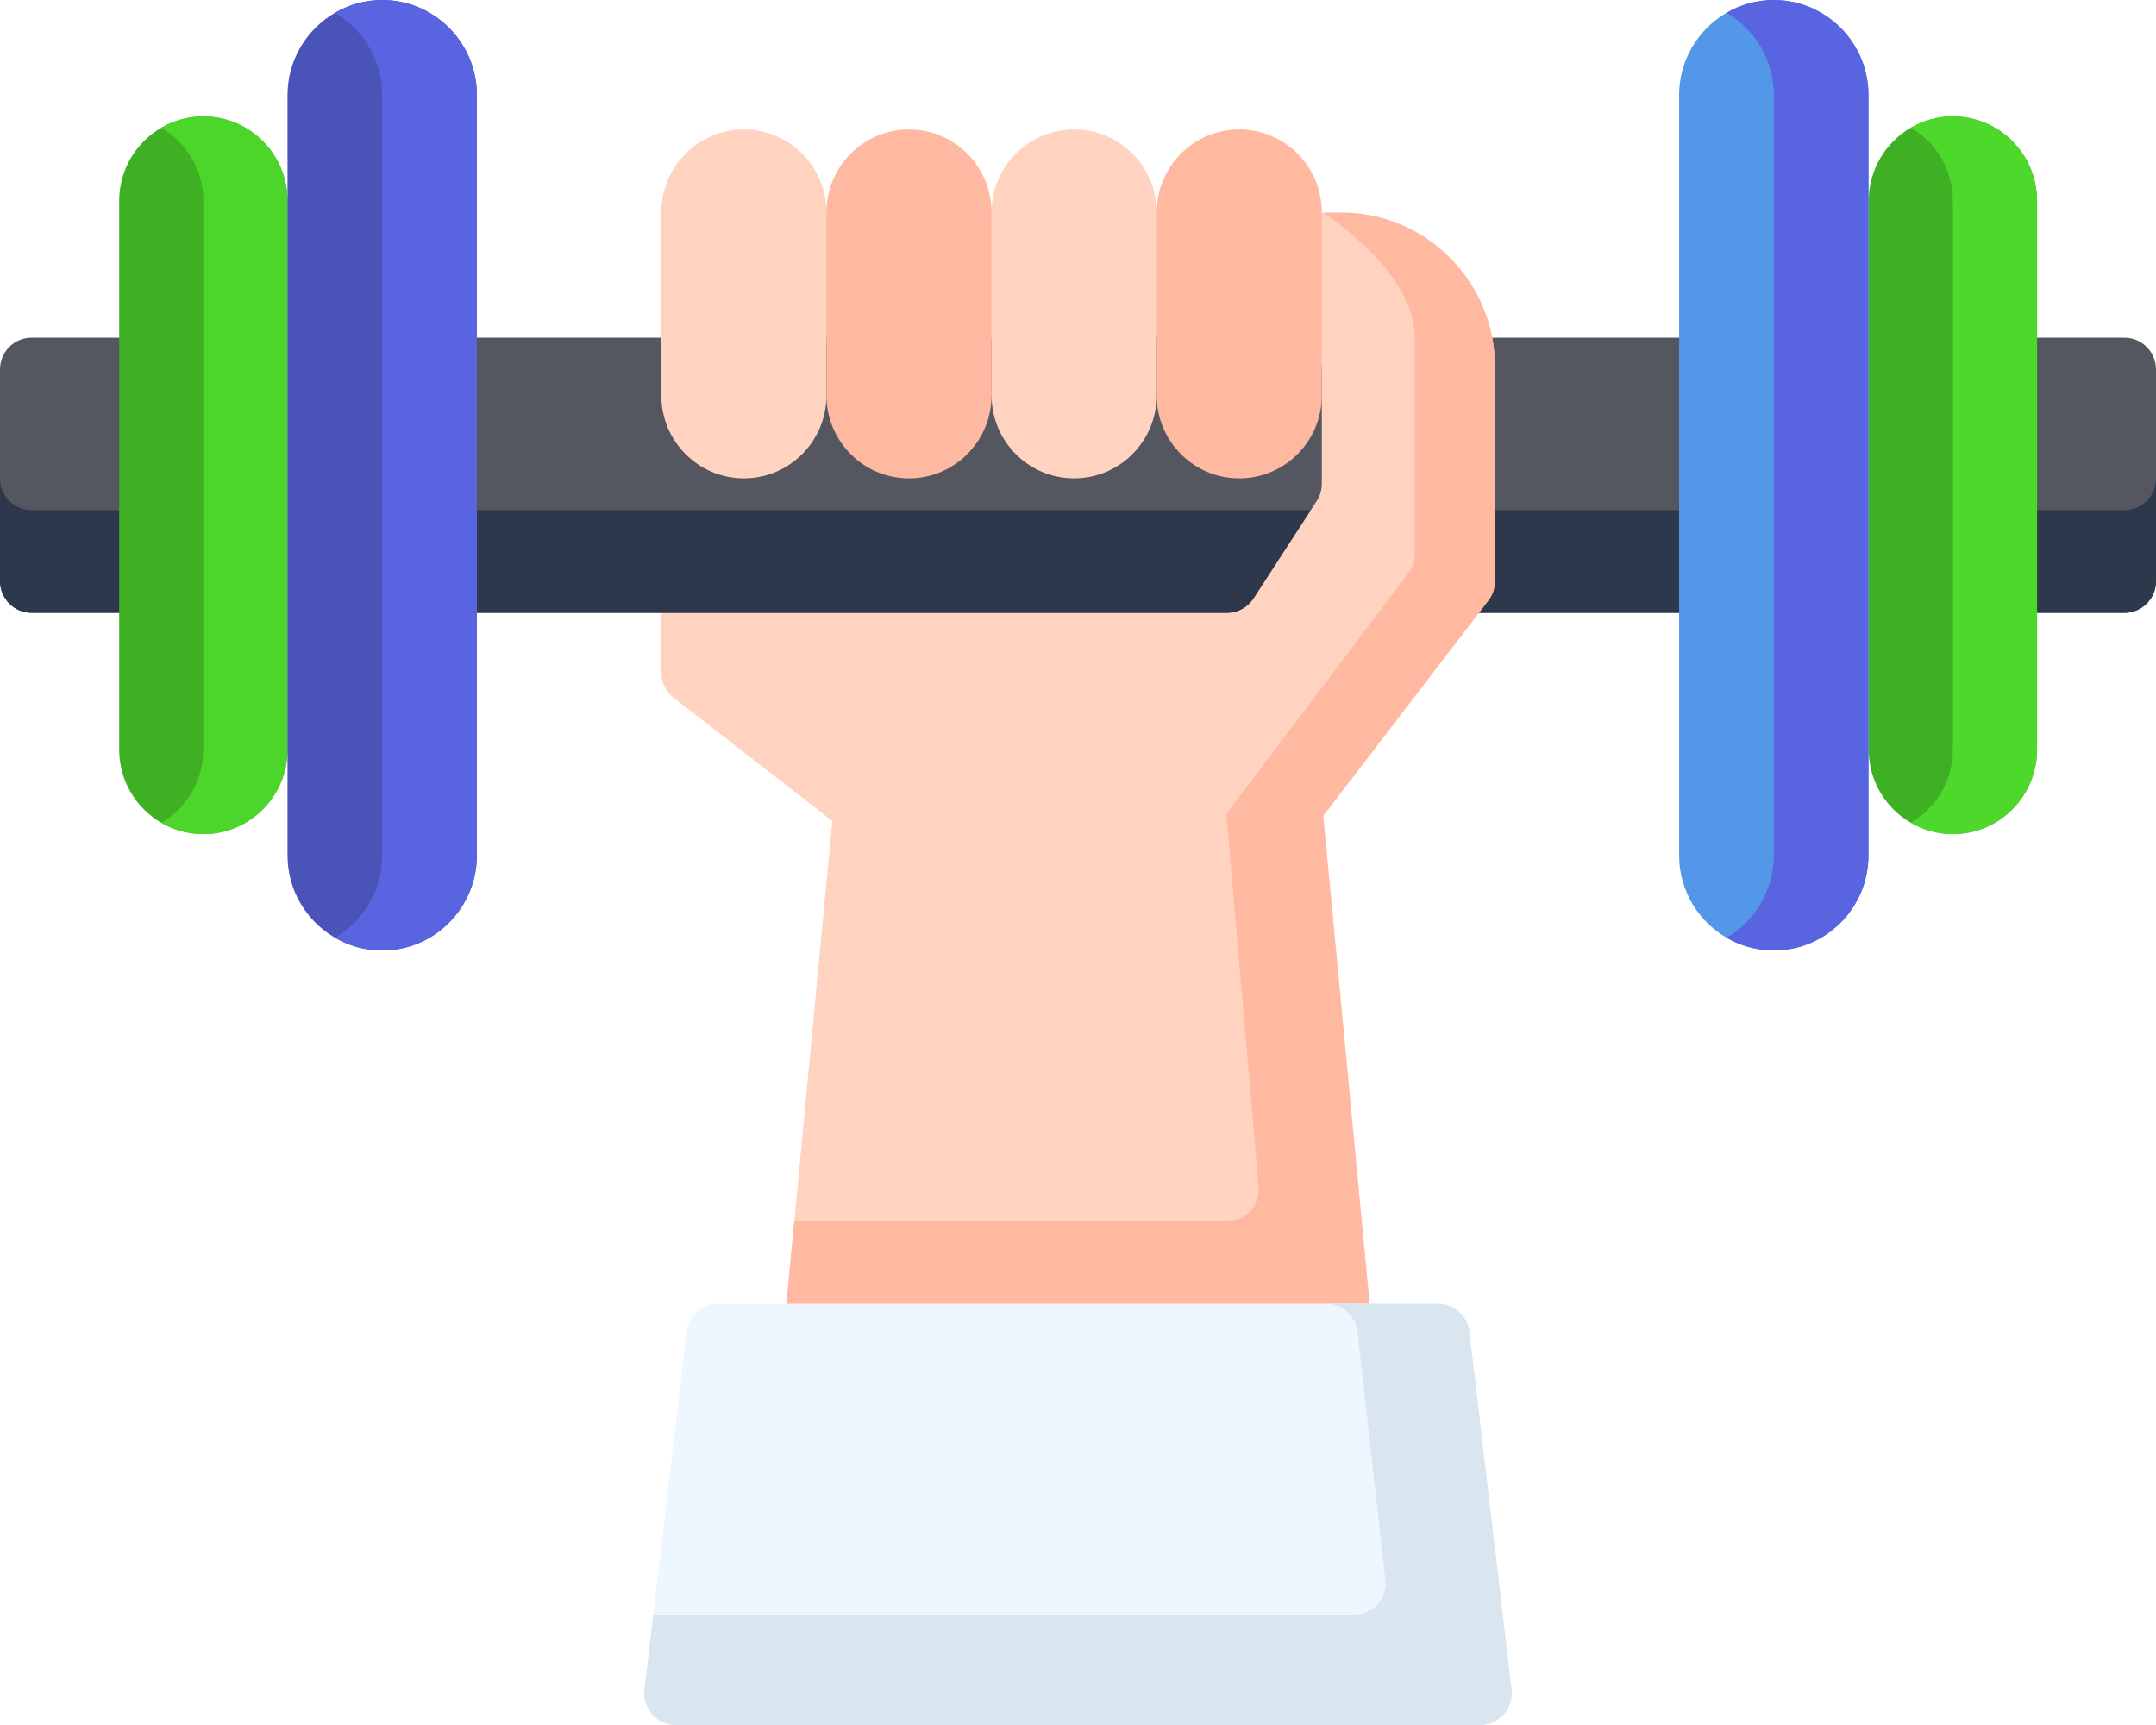
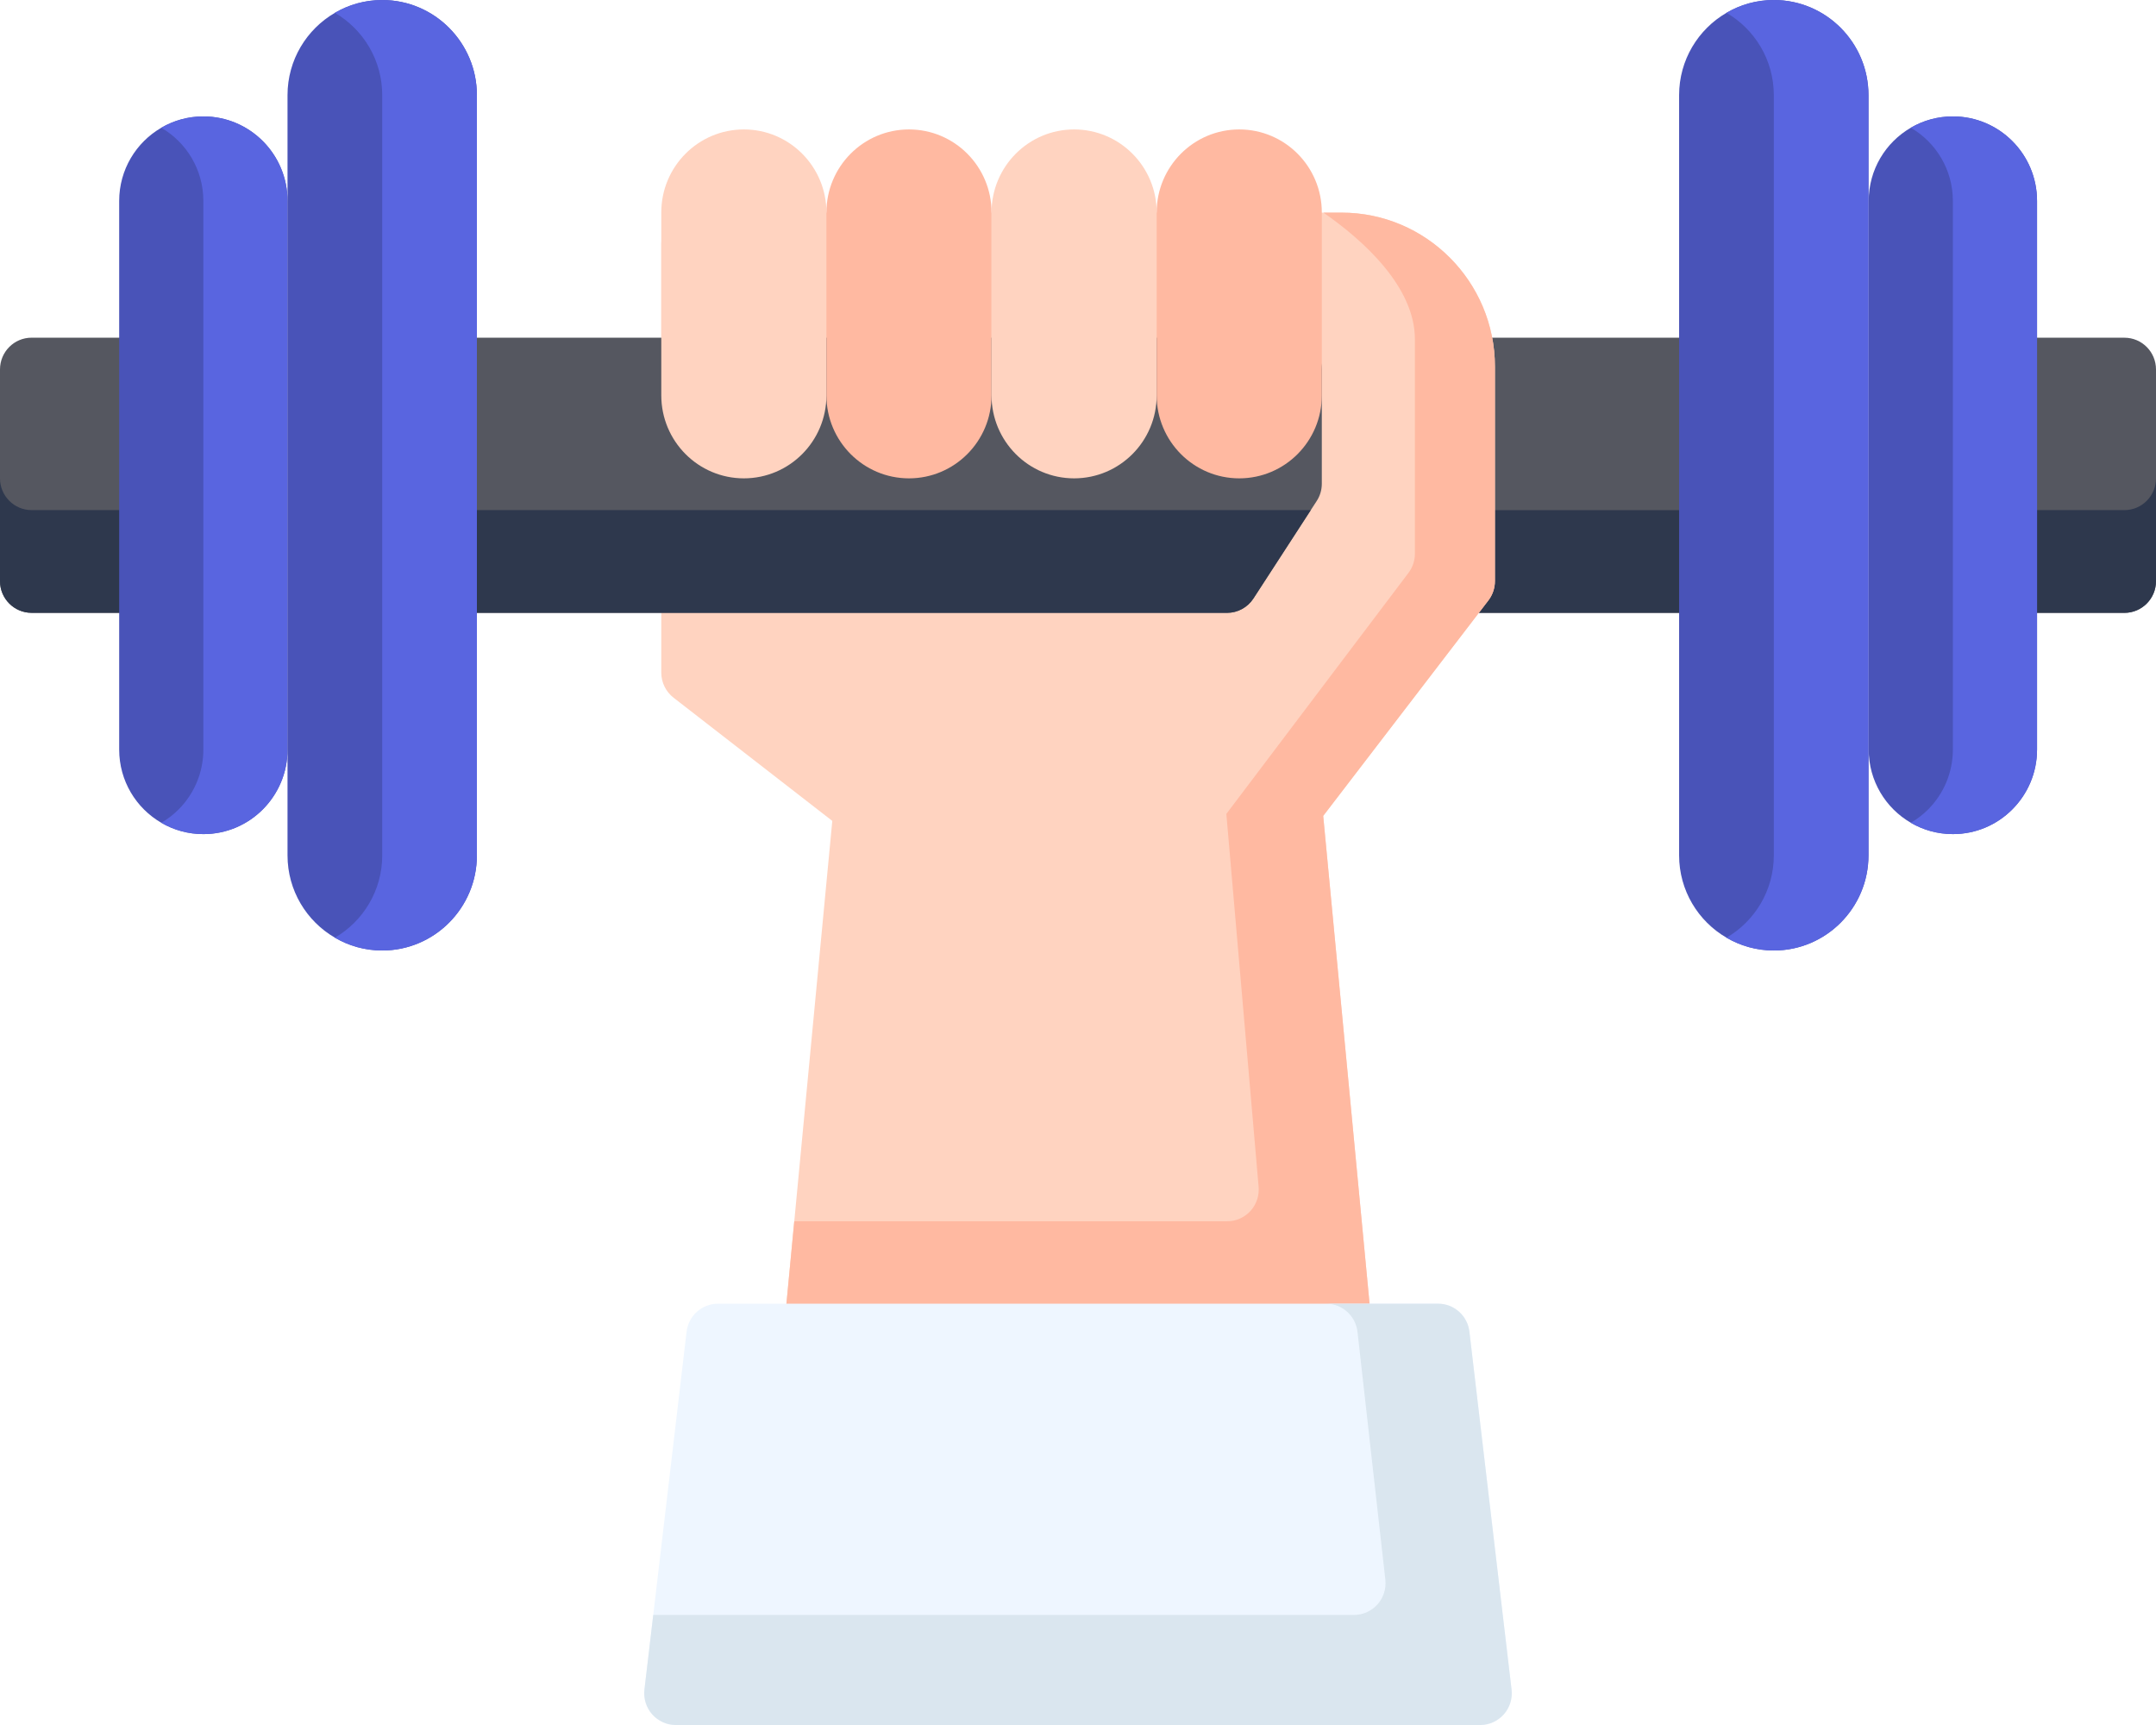
<svg xmlns="http://www.w3.org/2000/svg" width="140" height="112" viewBox="0 0 140 112" fill="none">
  <path d="M113.135 23.988V37.73C113.135 38.867 112.216 39.791 111.084 39.791H95.022C93.89 39.791 92.972 38.867 92.972 37.73V23.988C92.972 22.847 93.89 21.927 95.022 21.927H111.084C112.216 21.927 113.135 22.847 113.135 23.988Z" fill="#555760" />
  <path d="M9.79 21.925H2.051C0.918 21.925 0 22.848 0 23.986V37.728C0 38.867 0.918 39.789 2.051 39.789H9.79C10.922 39.789 11.84 38.867 11.84 37.728V23.986C11.84 22.848 10.922 21.925 9.79 21.925Z" fill="#555760" />
  <path d="M140 23.988V37.729C140 38.867 139.081 39.791 137.949 39.791H130.211C129.079 39.791 128.16 38.867 128.16 37.729V23.988C128.16 22.847 129.079 21.927 130.211 21.927H137.949C139.081 21.927 140 22.847 140 23.988Z" fill="#555760" />
  <path d="M140 31.059V37.729C140 38.867 139.081 39.791 137.949 39.791H130.211C129.079 39.791 128.16 38.867 128.16 37.729V31.059C128.16 32.197 129.079 33.12 130.211 33.12H137.949C139.081 33.12 140 32.197 140 31.059Z" fill="#2E384D" />
  <path d="M11.84 31.058V37.728C11.84 38.866 10.921 39.789 9.789 39.789H2.051C0.919 39.789 0 38.866 0 37.728V31.058C0 32.196 0.919 33.119 2.051 33.119H9.789C10.921 33.119 11.84 32.196 11.84 31.058Z" fill="#2E384D" />
  <path d="M113.135 33.121V37.73C113.135 38.868 112.216 39.791 111.084 39.791H95.022C93.89 39.791 92.972 38.868 92.972 37.73V33.121H113.135Z" fill="#2E384D" />
-   <path d="M18.671 13.05V48.665C18.671 50.182 18.058 51.554 17.069 52.549C16.081 53.544 14.714 54.157 13.205 54.157C12.21 54.157 11.277 53.89 10.473 53.42C8.838 52.474 7.739 50.699 7.739 48.665V13.05C7.739 11.016 8.838 9.241 10.473 8.295C11.277 7.825 12.21 7.559 13.205 7.559C16.224 7.559 18.671 10.016 18.671 13.05Z" fill="#3FB023" />
-   <path d="M18.671 13.05V48.665C18.671 50.182 18.058 51.554 17.069 52.548C16.081 53.543 14.714 54.156 13.205 54.156C12.21 54.156 11.277 53.89 10.473 53.42C10.889 53.181 11.269 52.886 11.605 52.548C12.592 51.554 13.205 50.182 13.205 48.665V13.05C13.205 11.016 12.106 9.243 10.473 8.295C11.277 7.825 12.21 7.558 13.205 7.558C16.224 7.558 18.671 10.015 18.671 13.05Z" fill="#4CD62B" />
-   <path d="M132.276 13.049V48.664C132.276 50.181 131.663 51.553 130.673 52.548C129.686 53.543 128.319 54.156 126.81 54.156C125.814 54.156 124.882 53.889 124.078 53.419C122.443 52.474 121.344 50.698 121.344 48.664V13.049C121.344 11.015 122.443 9.24 124.078 8.294C124.882 7.824 125.814 7.558 126.81 7.558C129.829 7.558 132.276 10.015 132.276 13.049Z" fill="#3FB023" />
-   <path d="M132.276 13.049V48.664C132.276 50.181 131.663 51.553 130.673 52.548C129.686 53.543 128.319 54.156 126.81 54.156C125.814 54.156 124.882 53.889 124.078 53.419C124.494 53.18 124.874 52.886 125.21 52.548C126.197 51.553 126.81 50.181 126.81 48.664V13.049C126.81 11.015 125.711 9.243 124.078 8.294C124.882 7.824 125.814 7.558 126.81 7.558C129.829 7.558 132.276 10.015 132.276 13.049Z" fill="#4DD82B" />
+   <path d="M18.671 13.05V48.665C18.671 50.182 18.058 51.554 17.069 52.549C16.081 53.544 14.714 54.157 13.205 54.157C12.21 54.157 11.277 53.89 10.473 53.42C8.838 52.474 7.739 50.699 7.739 48.665V13.05C7.739 11.016 8.838 9.241 10.473 8.295C11.277 7.825 12.21 7.559 13.205 7.559C16.224 7.559 18.671 10.016 18.671 13.05Z" fill="#4953B8" />
+   <path d="M18.671 13.05V48.665C18.671 50.182 18.058 51.554 17.069 52.548C16.081 53.543 14.714 54.156 13.205 54.156C12.21 54.156 11.277 53.89 10.473 53.42C10.889 53.181 11.269 52.886 11.605 52.548C12.592 51.554 13.205 50.182 13.205 48.665V13.05C13.205 11.016 12.106 9.243 10.473 8.295C11.277 7.825 12.21 7.558 13.205 7.558C16.224 7.558 18.671 10.015 18.671 13.05Z" fill="#5965E0" />
+   <path d="M132.276 13.049V48.664C132.276 50.181 131.663 51.553 130.673 52.548C129.686 53.543 128.319 54.156 126.81 54.156C125.814 54.156 124.882 53.889 124.078 53.419C122.443 52.474 121.344 50.698 121.344 48.664V13.049C121.344 11.015 122.443 9.24 124.078 8.294C124.882 7.824 125.814 7.558 126.81 7.558C129.829 7.558 132.276 10.015 132.276 13.049Z" fill="#4953B8" />
+   <path d="M132.276 13.049V48.664C132.276 50.181 131.663 51.553 130.673 52.548C129.686 53.543 128.319 54.156 126.81 54.156C125.814 54.156 124.882 53.889 124.078 53.419C124.494 53.18 124.874 52.886 125.21 52.548C126.197 51.553 126.81 50.181 126.81 48.664V13.049C126.81 11.015 125.711 9.243 124.078 8.294C124.882 7.824 125.814 7.558 126.81 7.558C129.829 7.558 132.276 10.015 132.276 13.049Z" fill="#5965E0" />
  <path d="M97.073 23.806V37.73C97.073 38.183 96.922 38.625 96.646 38.986L85.922 52.974L89.11 86.512C89.165 87.089 88.974 87.664 88.585 88.095C88.197 88.524 87.647 88.769 87.068 88.769H52.932C52.352 88.769 51.803 88.524 51.414 88.095C51.026 87.664 50.835 87.089 50.889 86.512L51.472 80.394L51.576 79.295L54.045 53.299L43.739 45.301C43.236 44.911 42.94 44.309 42.94 43.671V15.867C42.94 14.729 43.859 13.805 44.991 13.805H87.117C92.605 13.805 97.073 18.291 97.073 23.806Z" fill="#FFD3C0" />
  <path d="M97.073 23.806V37.73C97.073 38.183 96.922 38.625 96.646 38.986L85.922 52.974L89.11 86.512C89.165 87.089 88.974 87.664 88.585 88.095C88.197 88.524 87.647 88.769 87.068 88.769H52.932C52.352 88.769 51.802 88.524 51.414 88.095C51.026 87.664 50.834 87.089 50.889 86.512L51.471 80.394L51.575 79.295H79.685C80.264 79.295 80.814 79.05 81.202 78.622C81.591 78.19 81.782 77.616 81.727 77.039L79.633 52.845L91.451 37.207C91.727 36.847 91.877 36.405 91.877 35.949V22.028C91.877 18.623 88.536 15.611 85.941 13.805H87.117C92.605 13.805 97.073 18.291 97.073 23.806Z" fill="#FFB9A1" />
  <path d="M85.832 23.988V31.408C85.832 31.807 85.717 32.2 85.498 32.532L85.115 33.121L81.394 38.854C81.016 39.439 80.368 39.791 79.677 39.791H28.916C27.784 39.791 26.865 38.867 26.865 37.73V23.988C26.865 23.436 27.084 22.908 27.474 22.52C27.863 22.133 28.396 21.918 28.94 21.927H83.803C84.927 21.938 85.832 22.858 85.832 23.988Z" fill="#555760" />
  <path d="M26.865 33.12H85.115L81.394 38.853C81.016 39.439 80.368 39.791 79.677 39.791H28.916C27.784 39.791 26.865 38.867 26.865 37.729V33.12Z" fill="#2E384D" />
  <path d="M30.967 6.179V55.536C30.967 58.944 28.211 61.714 24.82 61.714C23.702 61.714 22.652 61.412 21.747 60.881C19.909 59.815 18.67 57.82 18.67 55.536V6.179C18.67 3.895 19.909 1.9 21.747 0.833C22.652 0.303 23.702 0.001 24.82 0.001C28.211 0.001 30.967 2.771 30.967 6.179Z" fill="#4953B8" />
  <path d="M30.967 6.179V55.536C30.967 58.944 28.211 61.714 24.82 61.714C23.702 61.714 22.652 61.412 21.747 60.881C23.581 59.815 24.82 57.817 24.82 55.536V6.179C24.82 3.898 23.581 1.9 21.747 0.833C22.652 0.303 23.702 0.001 24.82 0.001C28.211 0.001 30.967 2.771 30.967 6.179Z" fill="#5965E0" />
-   <path d="M121.33 6.178V55.535C121.33 58.943 118.573 61.714 115.183 61.714C114.064 61.714 113.014 61.411 112.109 60.881C110.272 59.814 109.033 57.819 109.033 55.535V6.178C109.033 3.894 110.272 1.899 112.109 0.833C113.014 0.302 114.064 0 115.183 0C118.573 0 121.33 2.77 121.33 6.178Z" fill="#5297E8" />
+   <path d="M121.33 6.178V55.535C121.33 58.943 118.573 61.714 115.183 61.714C114.064 61.714 113.014 61.411 112.109 60.881C110.272 59.814 109.033 57.819 109.033 55.535V6.178C109.033 3.894 110.272 1.899 112.109 0.833C113.014 0.302 114.064 0 115.183 0C118.573 0 121.33 2.77 121.33 6.178Z" fill="#4953B8" />
  <path d="M121.33 6.178V55.535C121.33 58.943 118.574 61.714 115.183 61.714C114.065 61.714 113.015 61.411 112.11 60.881C113.945 59.814 115.183 57.816 115.183 55.535V6.178C115.183 3.897 113.945 1.899 112.11 0.833C113.015 0.302 114.065 0 115.183 0C118.574 0 121.33 2.77 121.33 6.178Z" fill="#5965E0" />
  <path d="M48.303 8.404C45.342 8.404 42.941 10.816 42.941 13.792V25.67C42.941 28.646 45.342 31.058 48.303 31.058C51.264 31.058 53.664 28.646 53.664 25.67V13.792C53.664 10.816 51.264 8.404 48.303 8.404Z" fill="#FFD3C0" />
  <path d="M59.025 8.404C56.064 8.404 53.664 10.816 53.664 13.792V25.67C53.664 28.646 56.064 31.058 59.025 31.058C61.986 31.058 64.386 28.646 64.386 25.67V13.792C64.386 10.816 61.986 8.404 59.025 8.404Z" fill="#FFB9A1" />
  <path d="M69.748 8.404C66.787 8.404 64.386 10.816 64.386 13.792V25.67C64.386 28.646 66.787 31.058 69.748 31.058C72.709 31.058 75.109 28.646 75.109 25.67V13.792C75.109 10.816 72.709 8.404 69.748 8.404Z" fill="#FFD3C0" />
  <path d="M80.471 8.404C77.51 8.404 75.109 10.816 75.109 13.792V25.67C75.109 28.646 77.51 31.058 80.471 31.058C83.432 31.058 85.832 28.646 85.832 25.67V13.792C85.832 10.816 83.431 8.404 80.471 8.404Z" fill="#FFB9A1" />
  <path d="M97.65 111.307C97.259 111.747 96.701 112 96.116 112H43.884C43.299 112 42.741 111.747 42.35 111.307C41.962 110.868 41.779 110.282 41.847 109.697L42.419 104.854L44.584 86.465C44.705 85.429 45.58 84.646 46.621 84.646H93.379C94.421 84.646 95.296 85.429 95.416 86.465L98.153 109.697C98.222 110.282 98.038 110.868 97.65 111.307Z" fill="#EEF6FF" />
  <path d="M97.65 111.307C97.259 111.747 96.701 112 96.116 112H43.884C43.299 112 42.741 111.747 42.35 111.307C41.962 110.868 41.779 110.282 41.847 109.697L42.419 104.854H87.921C88.507 104.854 89.064 104.602 89.453 104.162C89.844 103.722 90.024 103.137 89.956 102.551L88.148 86.465C88.025 85.429 87.15 84.646 86.111 84.646H93.379C94.421 84.646 95.296 85.429 95.416 86.465L98.153 109.697C98.222 110.282 98.038 110.868 97.65 111.307Z" fill="#DAE6EF" />
</svg>
